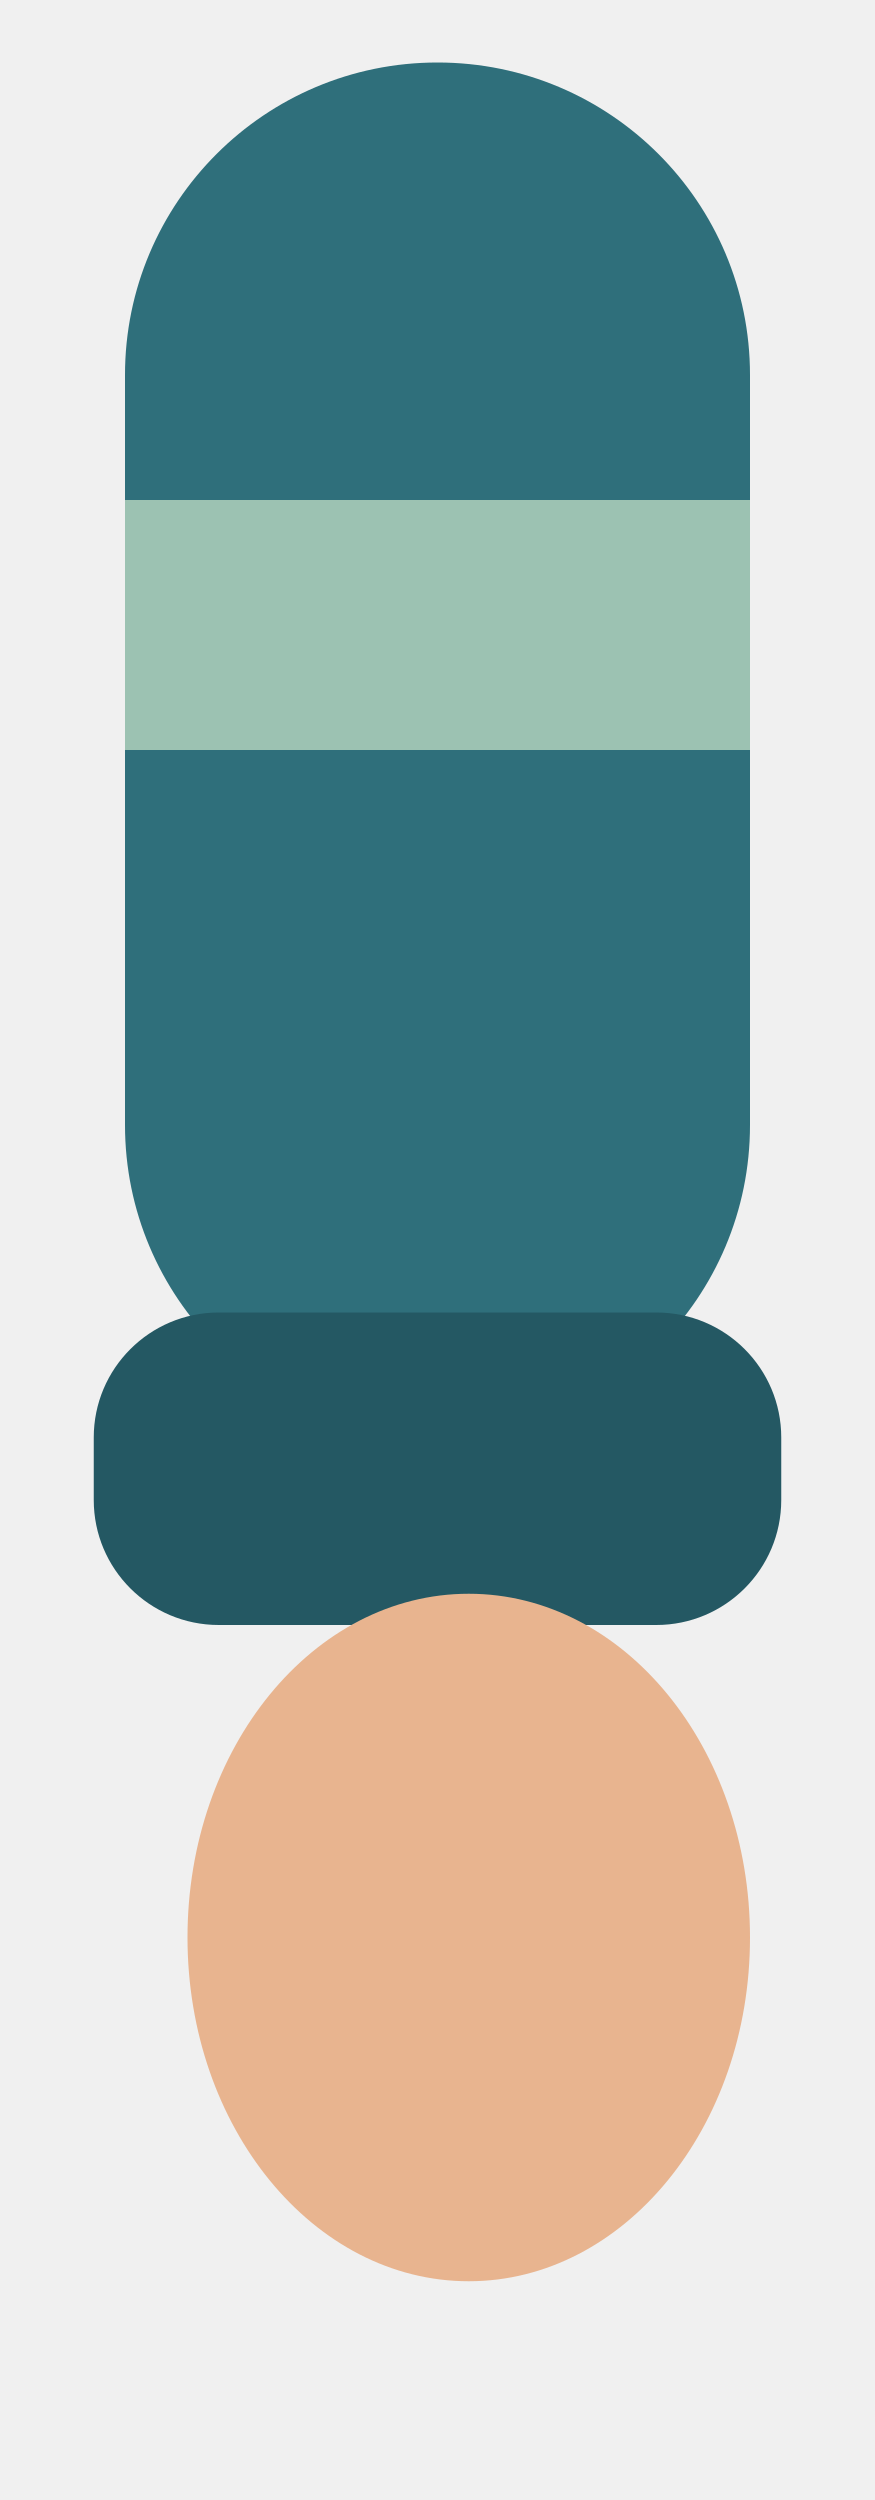
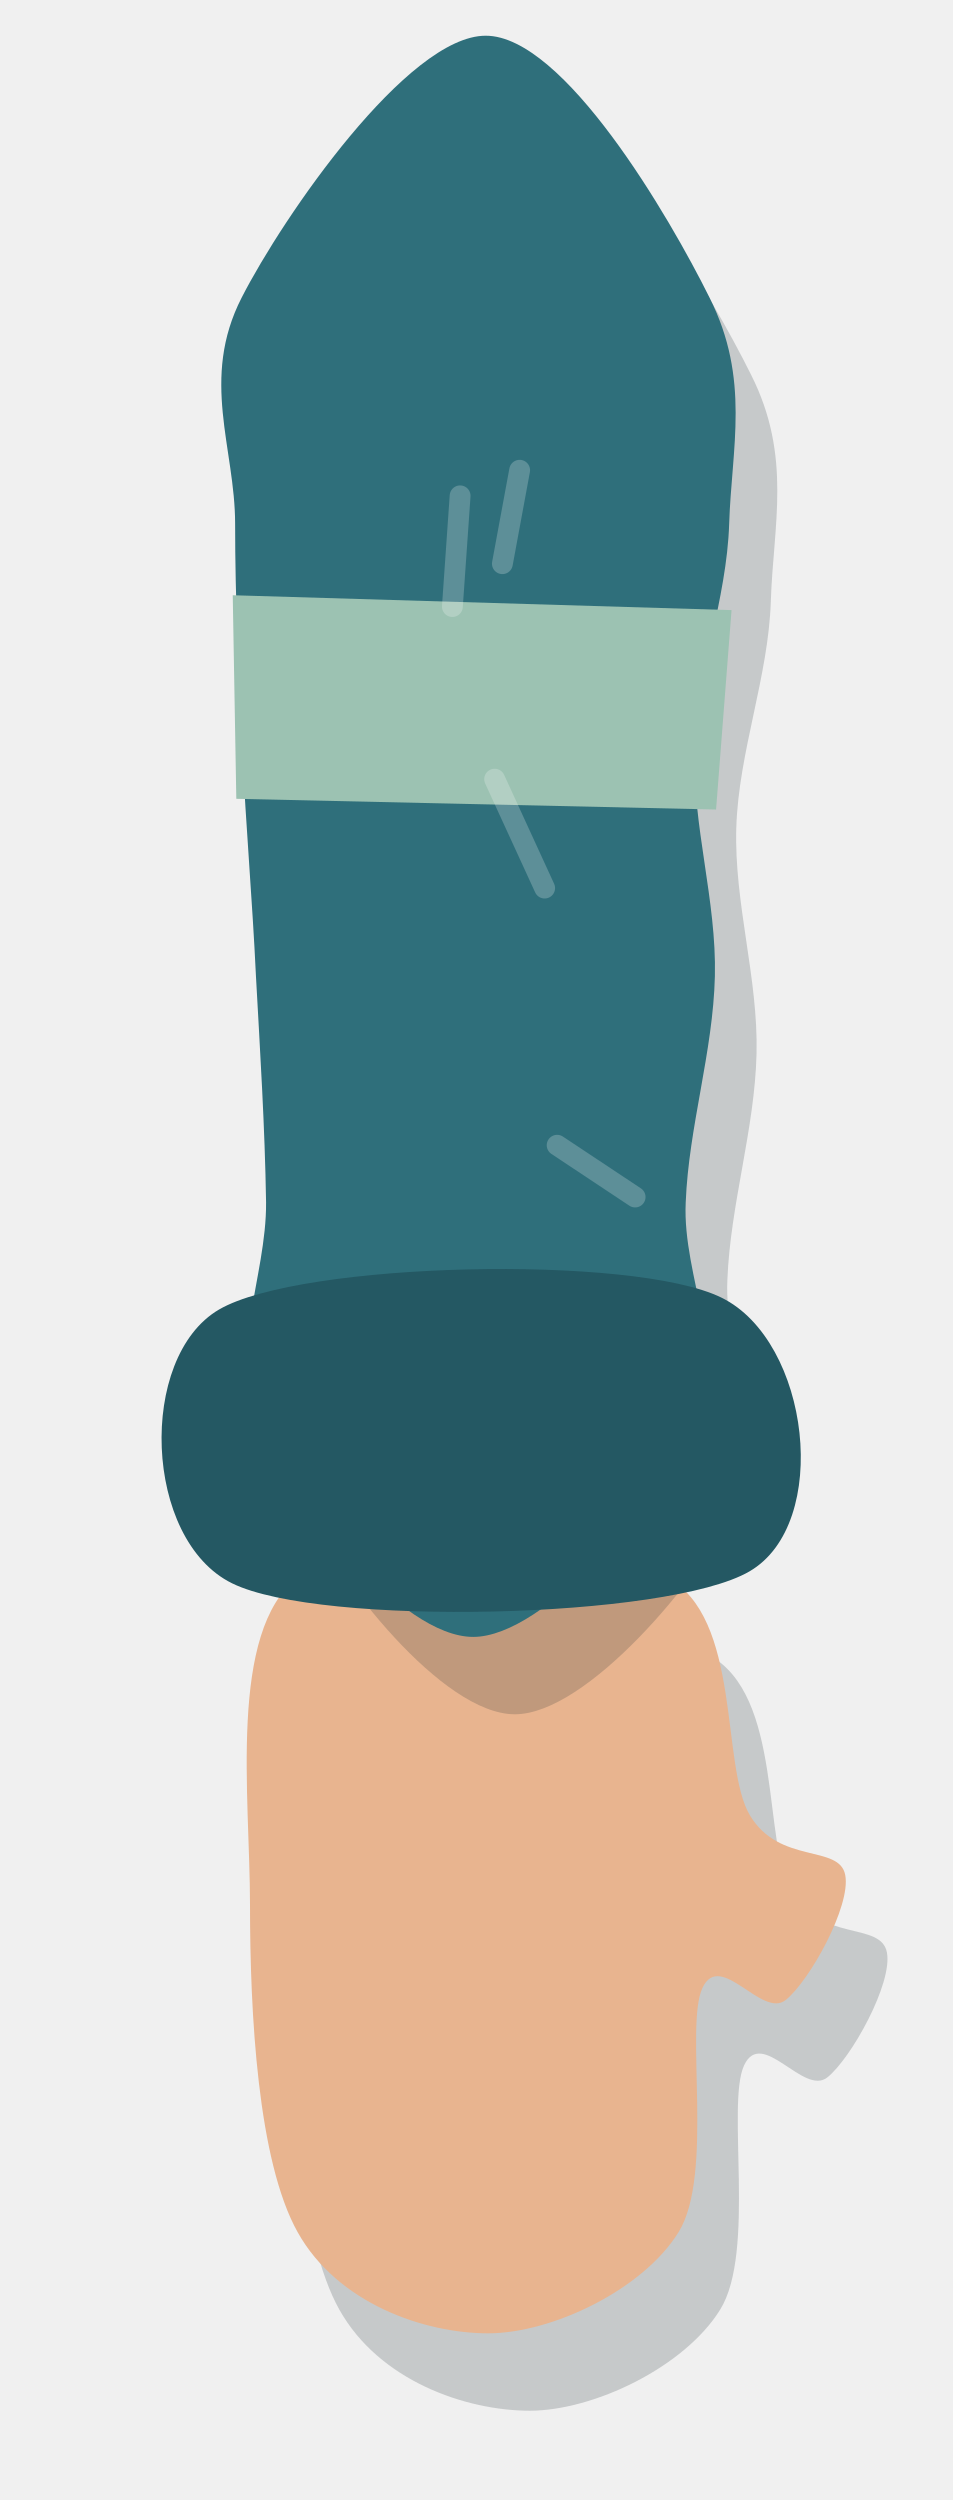
- <svg xmlns="http://www.w3.org/2000/svg" width="56" height="160" viewBox="0 0 56 160" fill="none">
-   <path d="M48 24C48 12.954 39.046 4 28 4C16.954 4 8 12.954 8 24V72C8 83.046 16.954 92 28 92C39.046 92 48 83.046 48 72V24Z" fill="#2F6F7B" />
-   <path d="M48 32H8V48H48V32Z" fill="#9CC2B2" />
-   <path d="M42 84H14C9.582 84 6 87.582 6 92V96C6 100.418 9.582 104 14 104H42C46.418 104 50 100.418 50 96V92C50 87.582 46.418 84 42 84Z" fill="#245863" />
-   <path d="M30 146C39.941 146 48 136.15 48 124C48 111.85 39.941 102 30 102C20.059 102 12 111.85 12 124C12 136.15 20.059 146 30 146Z" fill="#E8B48F" />
+ <svg xmlns="http://www.w3.org/2000/svg" width="64" height="168" viewBox="-8 -5 16 42">
+   <path d="M-3,21.5C-1.83,20.58 1.93,20.83 3.2,21.5C4.47,22.17 4.1,24.67 4.6,25.5C5.1,26.33 6.1,25.98 6.2,26.5C6.3,27.02 5.6,28.28 5.2,28.6C4.8,28.92 4.1,27.75 3.8,28.4C3.5,29.05 4,31.53 3.4,32.5C2.8,33.47 1.27,34.2 0.2,34.2C-0.87,34.2 -2.33,33.7 -3,32.5C-3.67,31.3 -3.8,28.83 -3.8,27C-3.8,25.17 -4.17,22.42 -3,21.5Z" transform="translate(0.7,1.3)" fill="#1f3036" fill-opacity="0.2" />
+   <path d="M-3,21.5C-1.83,20.58 1.93,20.83 3.2,21.5C4.47,22.17 4.1,24.67 4.6,25.5C5.1,26.33 6.1,25.98 6.2,26.5C6.3,27.02 5.6,28.28 5.2,28.6C4.8,28.92 4.1,27.75 3.8,28.4C3.5,29.05 4,31.53 3.4,32.5C2.8,33.47 1.27,34.2 0.2,34.2C-0.87,34.2 -2.33,33.7 -3,32.5C-3.67,31.3 -3.8,28.83 -3.8,27C-3.8,25.17 -4.17,22.42 -3,21.5Z" fill="#e8b48f" />
+   <path d="M0.16,-4.4C1.47,-4.4 3.24,-1.37 3.92,0C4.61,1.37 4.29,2.53 4.25,3.8C4.21,5.07 3.71,6.33 3.67,7.6C3.63,8.87 4.04,10.13 4.01,11.4C3.98,12.67 3.57,13.93 3.52,15.2C3.46,16.47 4.26,17.78 3.66,19C3.07,20.22 1.16,22.5 -0.05,22.5C-1.27,22.5 -3.04,20.22 -3.62,19C-4.2,17.78 -3.52,16.47 -3.53,15.2C-3.55,13.93 -3.63,12.67 -3.7,11.4C-3.76,10.13 -3.87,8.87 -3.93,7.6C-3.99,6.33 -4.05,5.07 -4.05,3.8C-4.05,2.53 -4.64,1.37 -3.94,0C-3.24,-1.37 -1.15,-4.4 0.16,-4.4Z" transform="translate(0.7,1.3)" fill="#1f3036" fill-opacity="0.2" />
+   <path d="M0.16,-4.4C1.47,-4.4 3.24,-1.37 3.92,0C4.61,1.37 4.29,2.53 4.25,3.8C4.21,5.07 3.71,6.33 3.67,7.6C3.63,8.87 4.04,10.13 4.01,11.4C3.98,12.67 3.57,13.93 3.52,15.2C3.46,16.47 4.26,17.78 3.66,19C3.07,20.22 1.16,22.5 -0.05,22.5C-1.27,22.5 -3.04,20.22 -3.62,19C-4.2,17.78 -3.52,16.47 -3.53,15.2C-3.55,13.93 -3.63,12.67 -3.7,11.4C-3.76,10.13 -3.87,8.87 -3.93,7.6C-3.99,6.33 -4.05,5.07 -4.05,3.8C-4.05,2.53 -4.64,1.37 -3.94,0C-3.24,-1.37 -1.15,-4.4 0.16,-4.4Z" fill="#2f6f7b" />
+   <path d="M-4.09,5 L4.29,5.25 L4.03,8.6 L-4.03,8.42 Z" fill="#9cc2b2" />
+   <path d="M-4.32,17C-2.95,16.2 2.64,16.07 4.12,16.8C5.61,17.53 5.97,20.6 4.59,21.4C3.22,22.2 -2.62,22.33 -4.1,21.6C-5.59,20.87 -5.69,17.8 -4.32,17Z" fill="#245863" />
+   <path d="M0.73,2.9l-0.29,1.57" stroke="#ffffff" stroke-opacity="0.22" stroke-width="0.35" stroke-linecap="round" />
+   <path d="M1.36,14.24l1.31,0.87" stroke="#ffffff" stroke-opacity="0.22" stroke-width="0.35" stroke-linecap="round" />
+   <path d="M-0.27,3.33l-0.13,1.86" stroke="#ffffff" stroke-opacity="0.22" stroke-width="0.35" stroke-linecap="round" />
+   <path d="M0.31,8.09l0.84,1.83" stroke="#ffffff" stroke-opacity="0.22" stroke-width="0.35" stroke-linecap="round" />
</svg>
